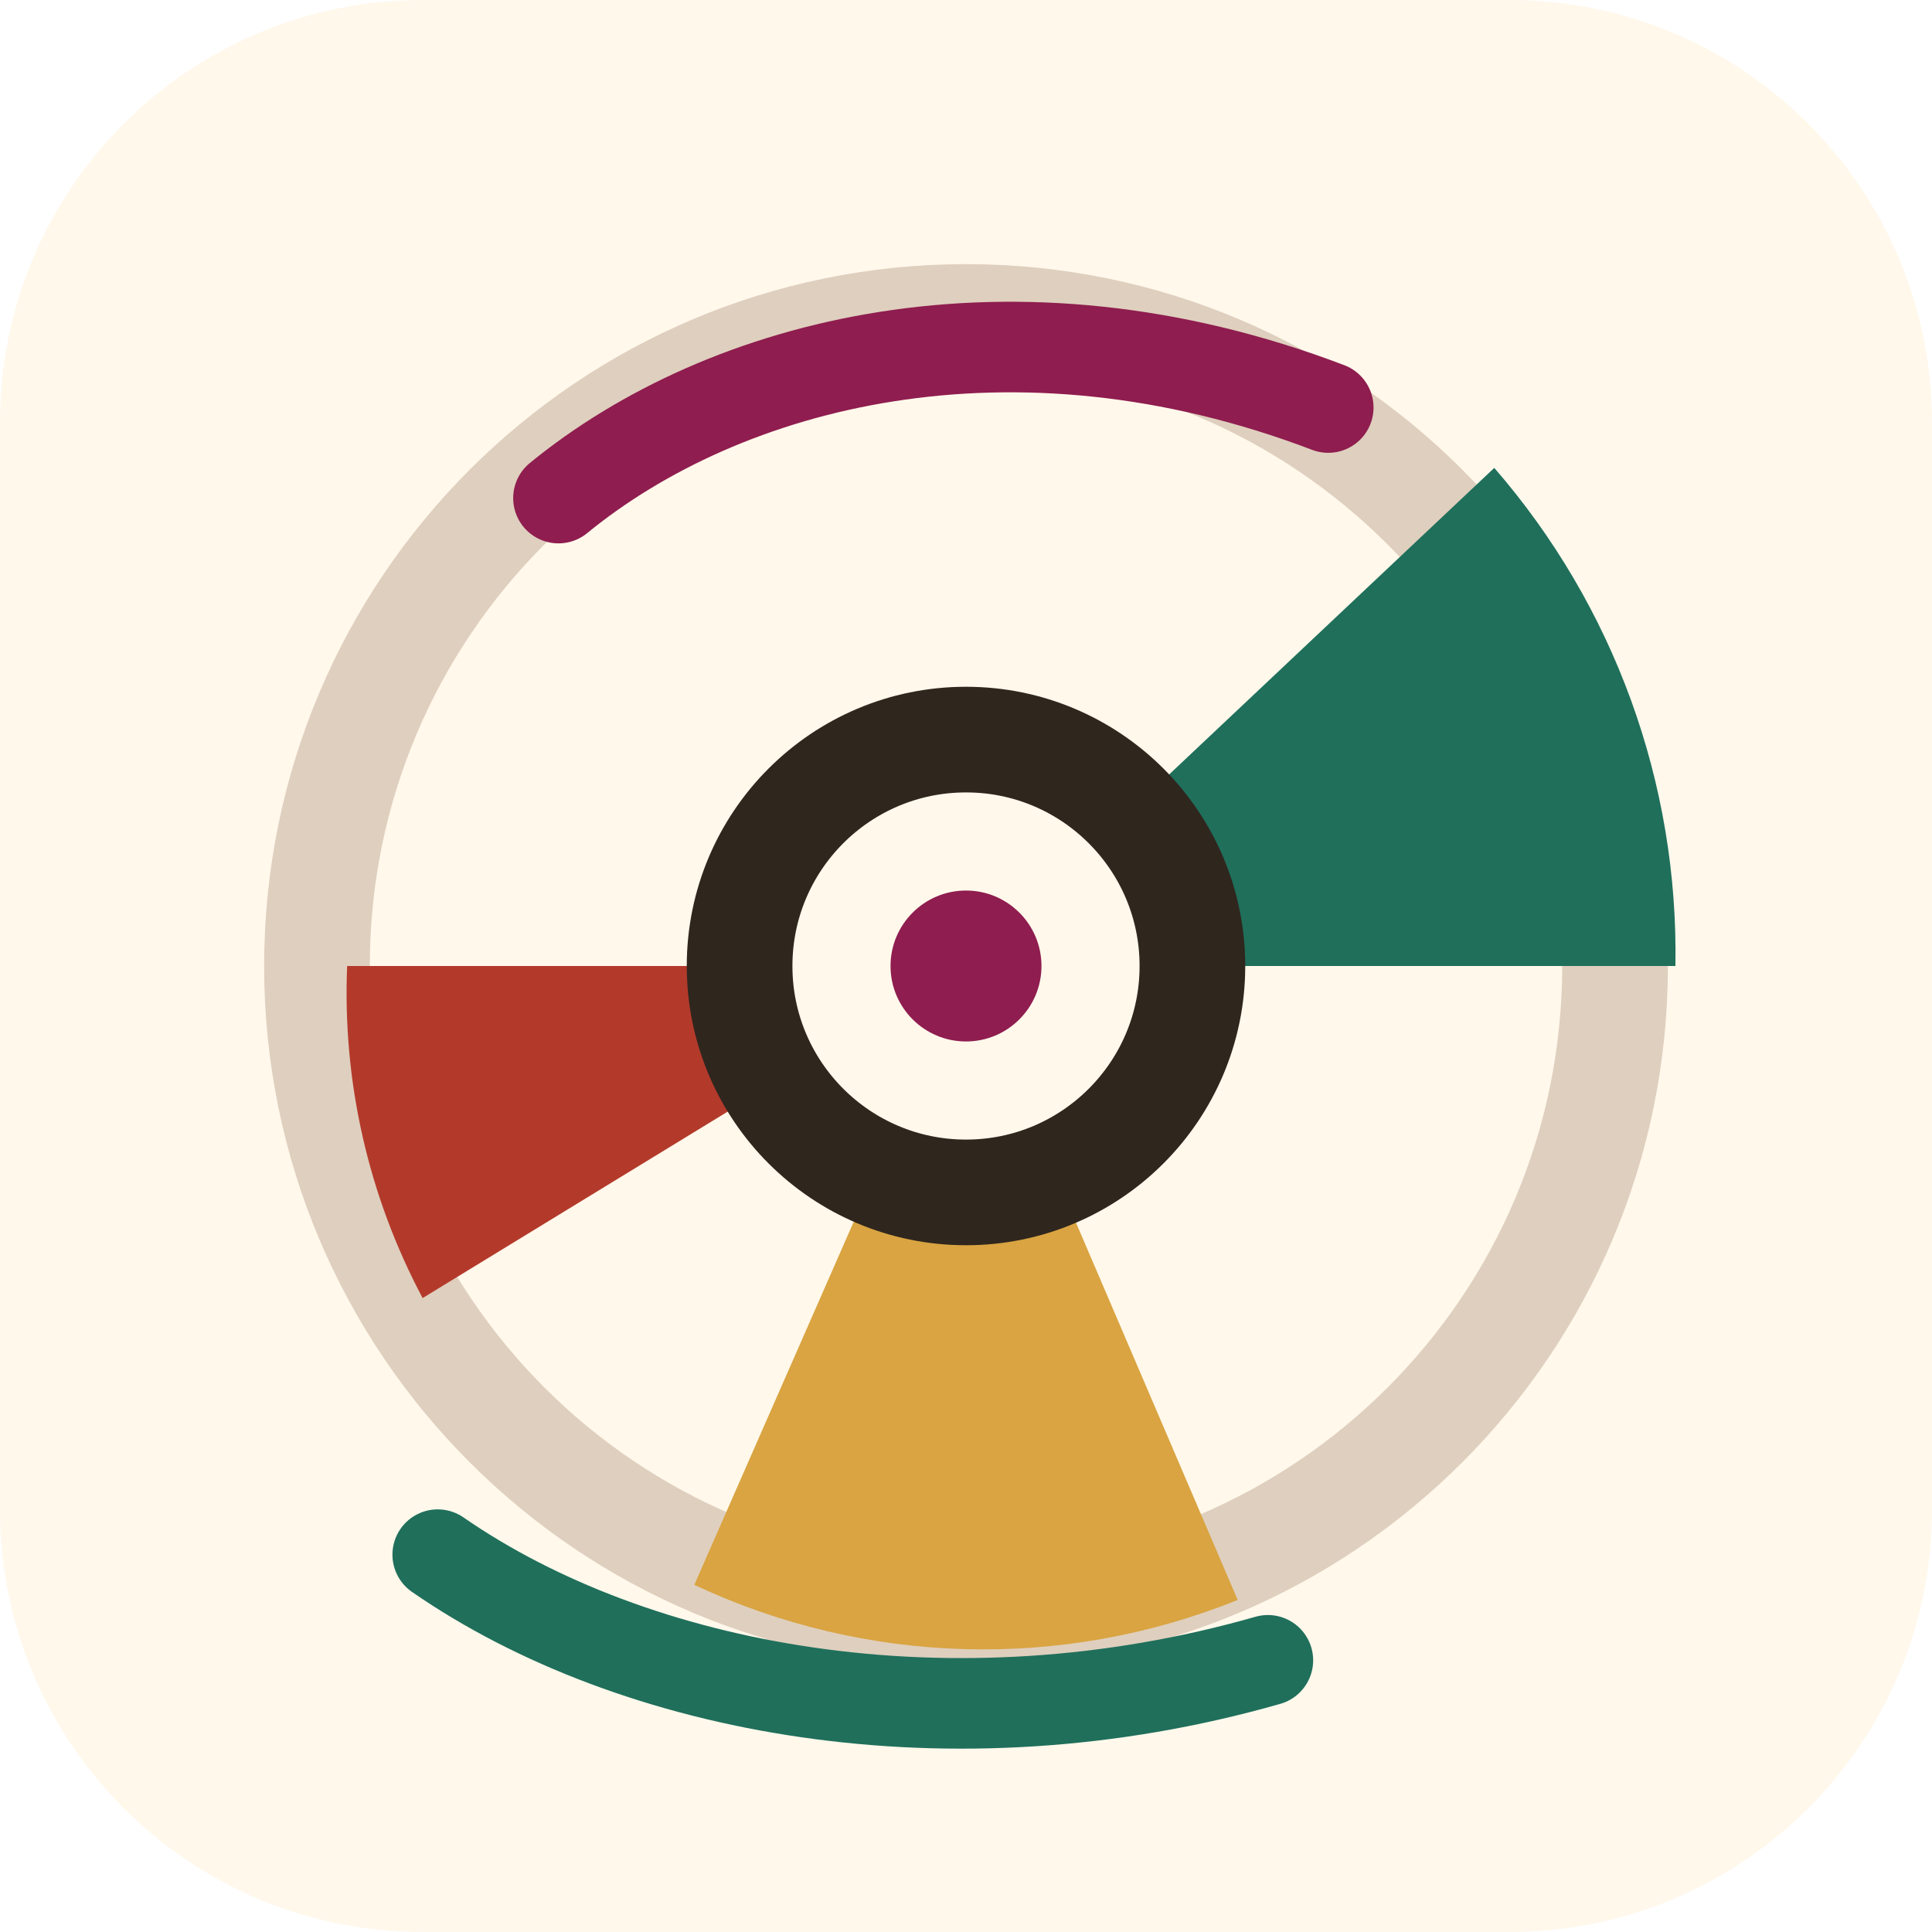
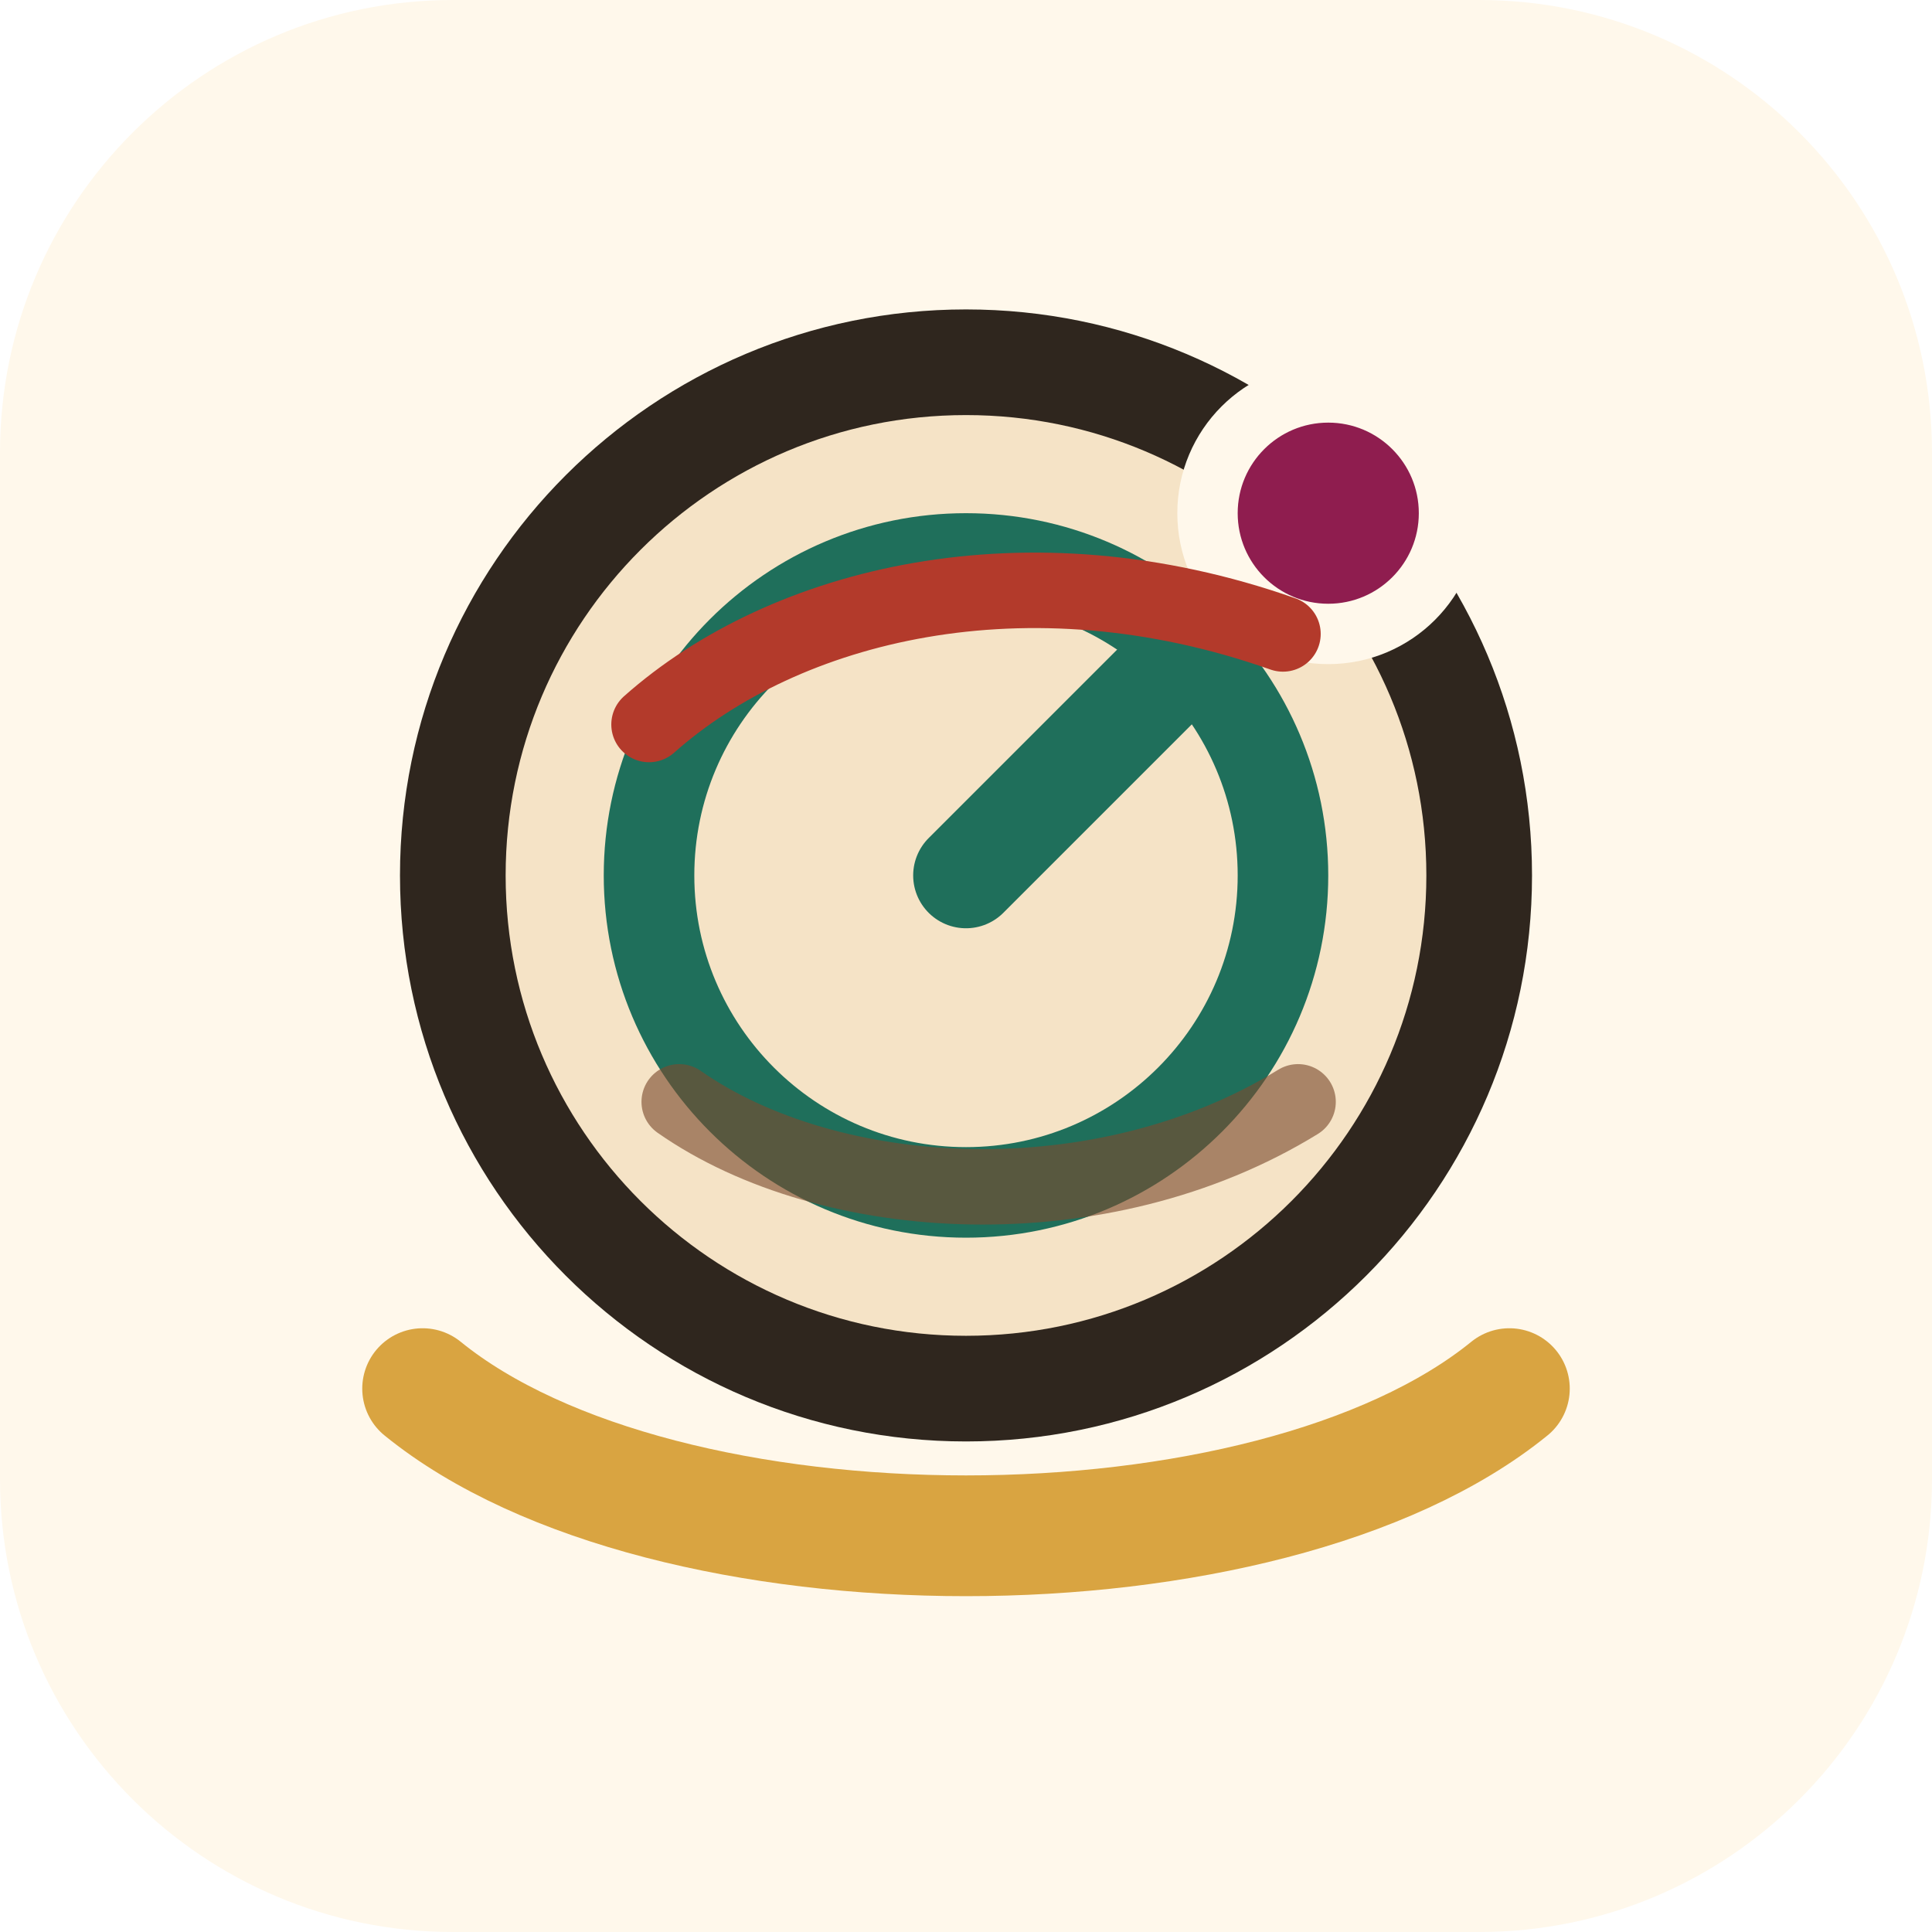
<svg xmlns="http://www.w3.org/2000/svg" viewBox="0 0 128 128" role="img" aria-labelledby="title desc">
-   <rect width="128" height="128" rx="28" fill="#fff8eb" />
-   <circle cx="64" cy="64" r="43" fill="none" stroke="#7a4a2d" stroke-width="7" opacity="0.24" />
-   <path d="M64 64 99 31a49 49 0 0 1 12 33H64Z" fill="#1f6f5b" />
-   <path d="M64 64 28 86a43 43 0 0 1-5-22h41Z" fill="#b33a2b" />
-   <path d="M64 64 82 106a45 45 0 0 1-36-1Z" fill="#d9a441" />
-   <circle cx="64" cy="64" r="15" fill="#fff8eb" stroke="#2f261e" stroke-width="7" />
-   <circle cx="64" cy="64" r="5" fill="#8f1d4f" />
-   <path d="M37 33c11-9 30-14 51-6" fill="none" stroke="#8f1d4f" stroke-width="6" stroke-linecap="round" />
-   <path d="M29 103c13 9 34 13 55 7" fill="none" stroke="#1f6f5b" stroke-width="6" stroke-linecap="round" />
+   <rect width="128" height="128" rx="30" fill="#fff8eb" />
+   <path d="M28 92c16 13 56 13 72 0" fill="none" stroke="#d9a441" stroke-width="8" stroke-linecap="round" />
+   <circle cx="64" cy="58" r="34" fill="#f5e3c6" stroke="#2f261e" stroke-width="7" />
+   <circle cx="64" cy="58" r="21" fill="none" stroke="#1f6f5b" stroke-width="6" />
+   <path d="M64 58 88 34" fill="none" stroke="#1f6f5b" stroke-width="7" stroke-linecap="round" />
+   <circle cx="88" cy="34" r="8" fill="#8f1d4f" stroke="#fff8eb" stroke-width="4" />
+   <path d="M43 48c9-8 25-12 42-6" fill="none" stroke="#b33a2b" stroke-width="5" stroke-linecap="round" />
+   <path d="M45 73c10 7 28 8 41 0" fill="none" stroke="#7a4a2d" stroke-width="5" stroke-linecap="round" opacity="0.62" />
</svg>
